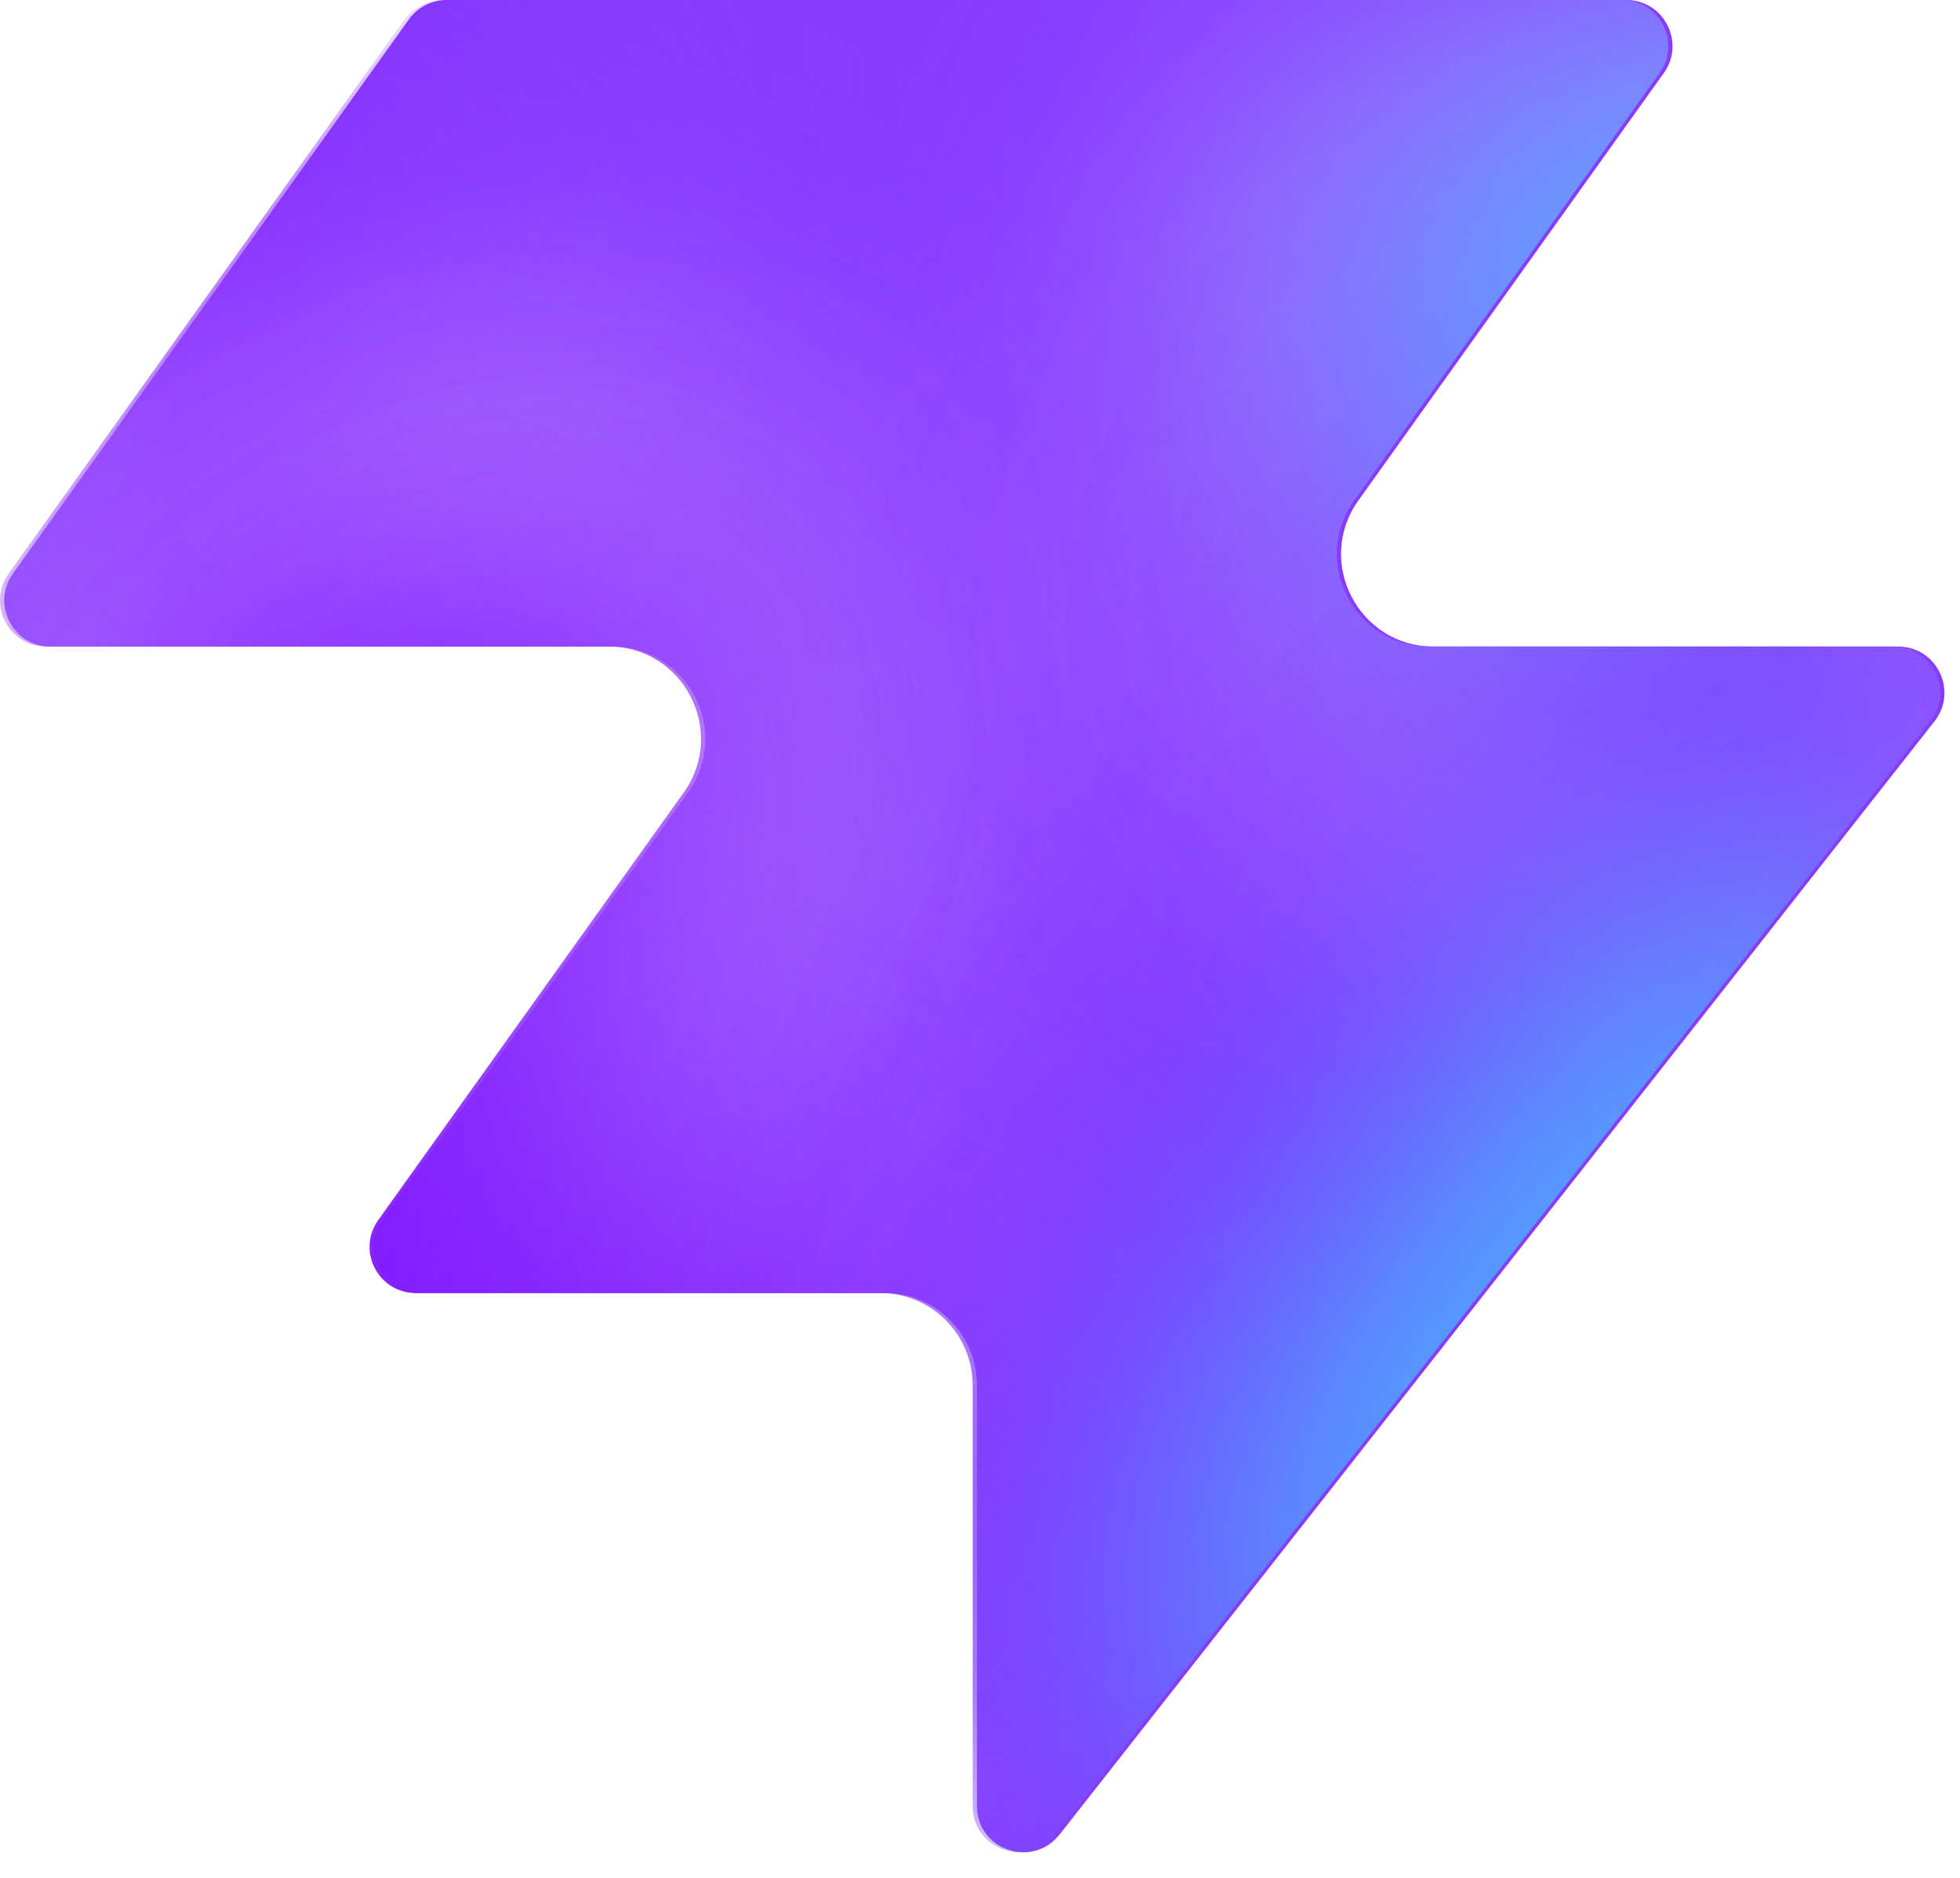
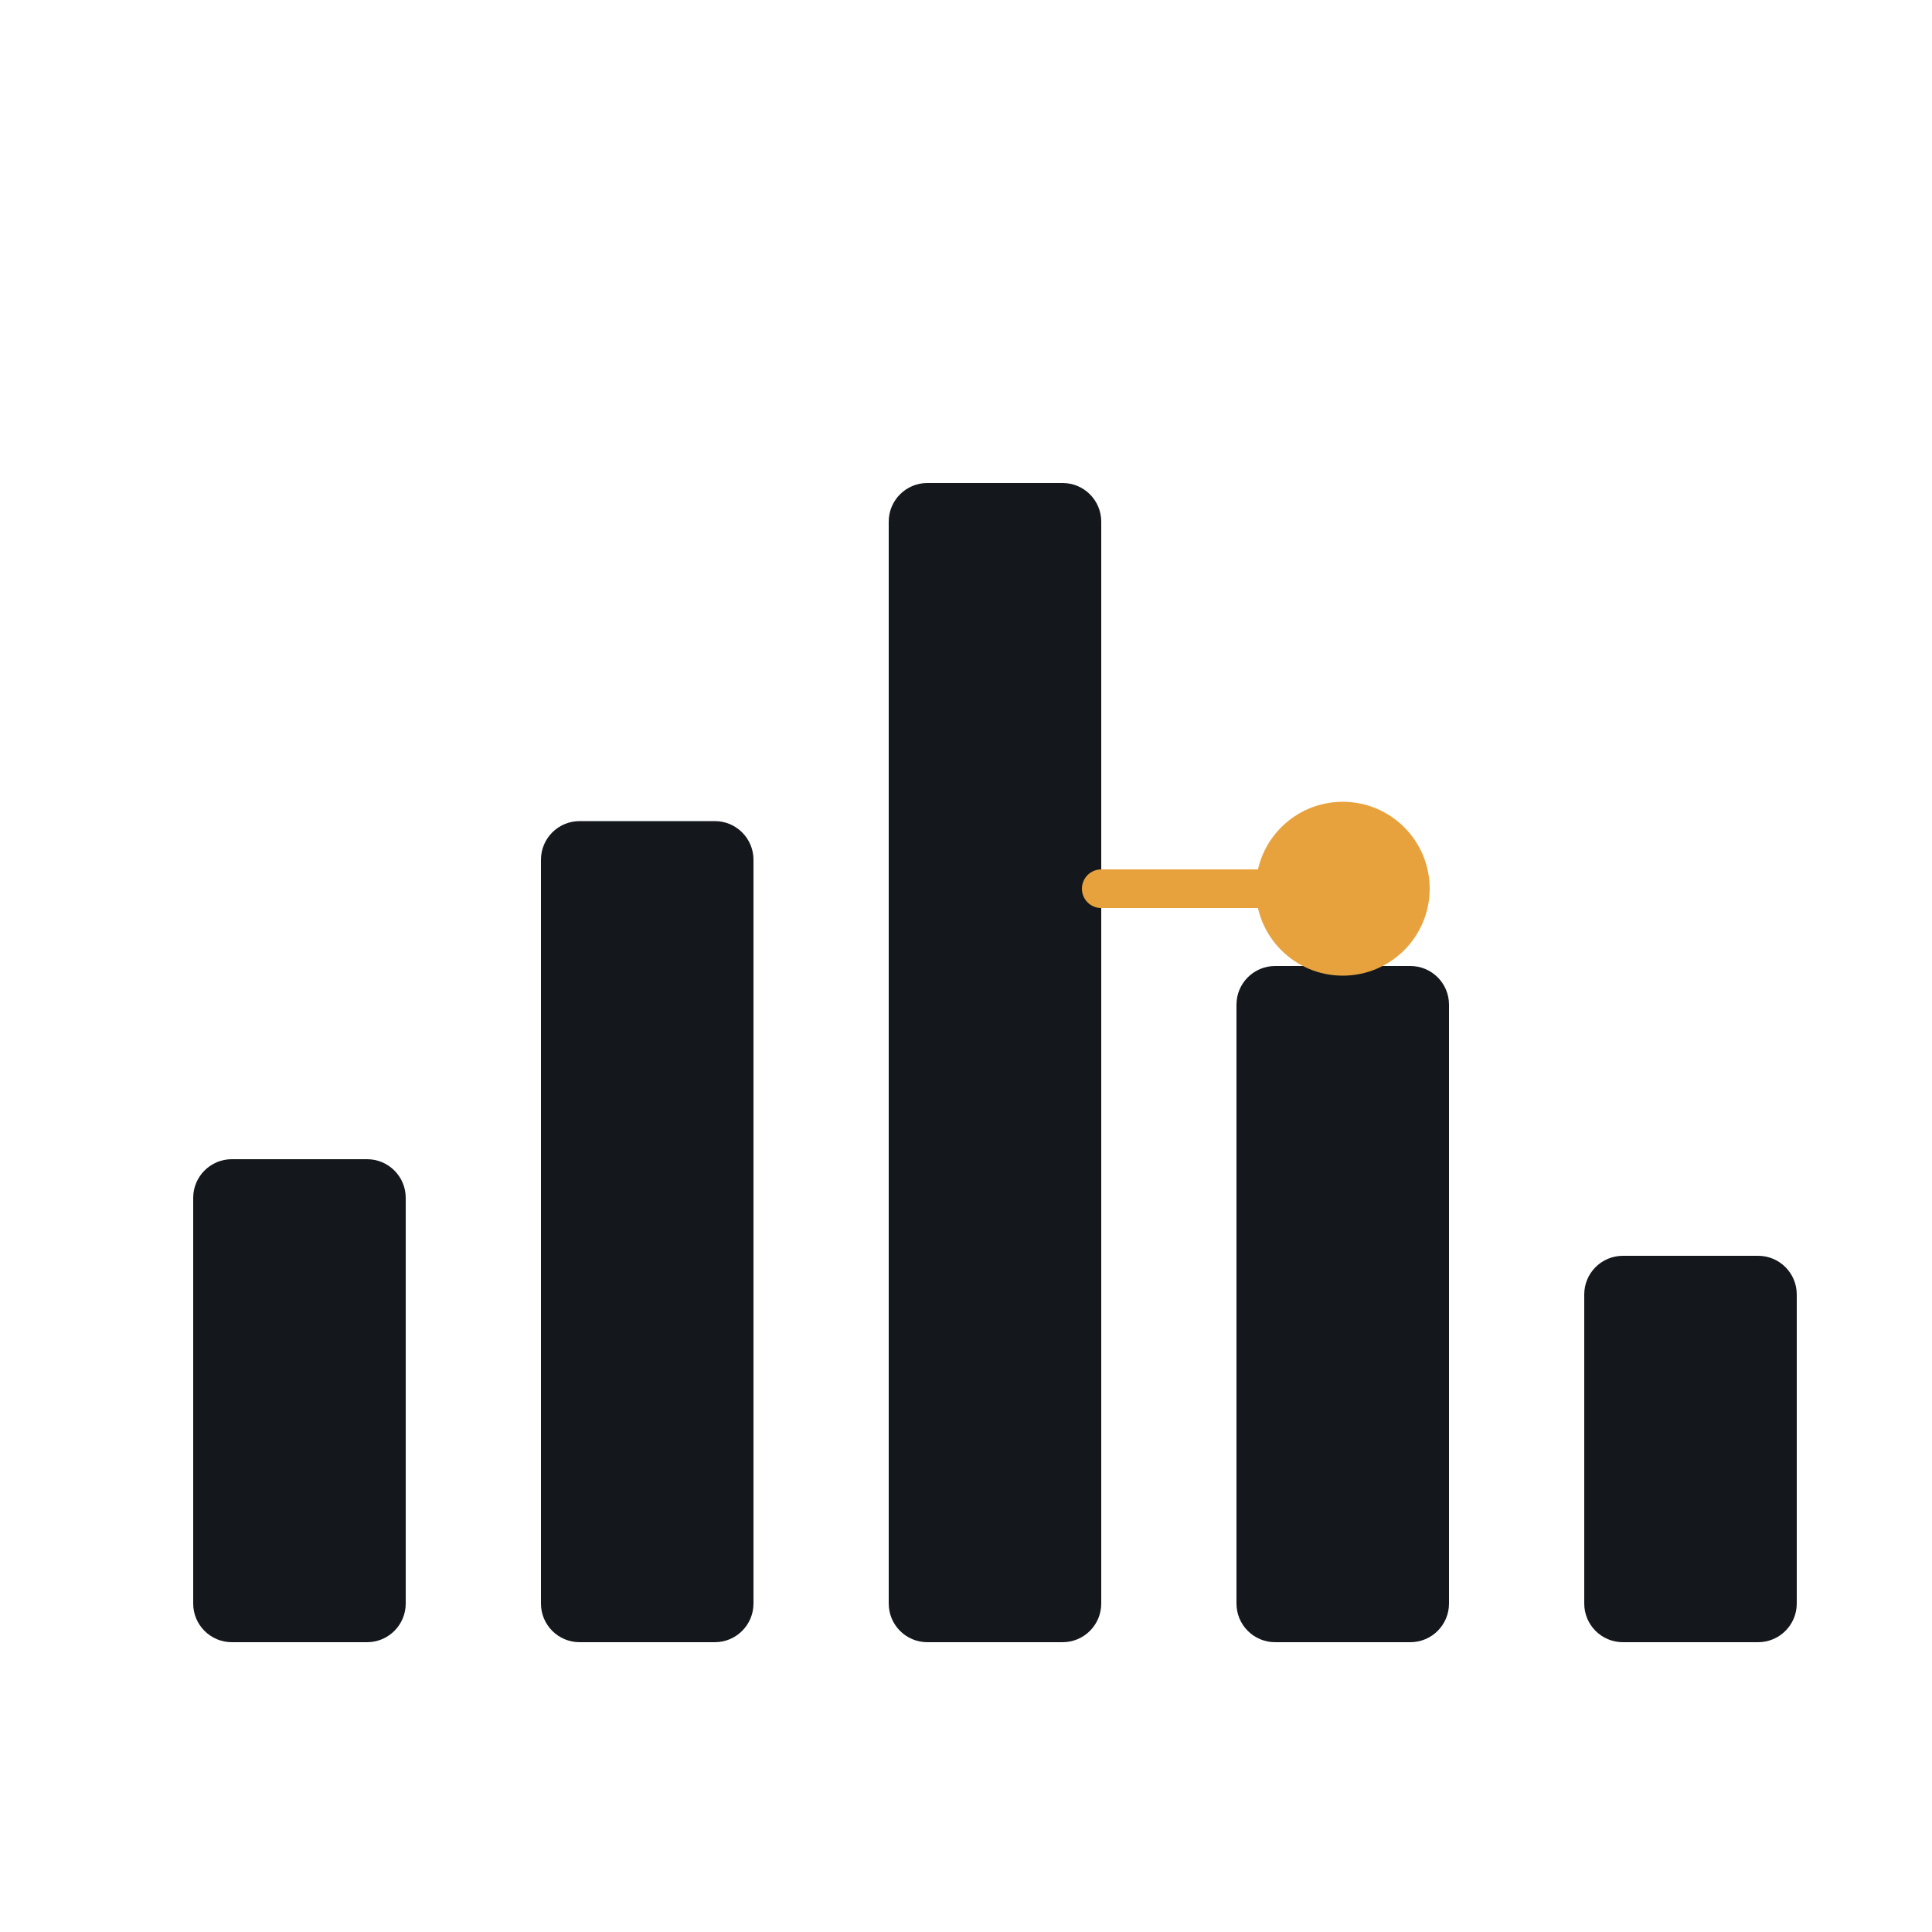
- <svg xmlns="http://www.w3.org/2000/svg" width="48" height="46" fill="none" viewBox="0 0 48 46">
-   <path fill="#863bff" d="M25.946 44.938c-.664.845-2.021.375-2.021-.698V33.937a2.26 2.26 0 0 0-2.262-2.262H10.287c-.92 0-1.456-1.04-.92-1.788l7.48-10.471c1.07-1.497 0-3.578-1.842-3.578H1.237c-.92 0-1.456-1.04-.92-1.788L10.013.474c.214-.297.556-.474.92-.474h28.894c.92 0 1.456 1.04.92 1.788l-7.48 10.471c-1.07 1.498 0 3.579 1.842 3.579h11.377c.943 0 1.473 1.088.89 1.83L25.947 44.94z" style="fill:#863bff;fill:color(display-p3 .525 .23 1);fill-opacity:1" />
-   <mask id="a" width="48" height="46" x="0" y="0" maskUnits="userSpaceOnUse" style="mask-type:alpha">
-     <path fill="#000" d="M25.842 44.938c-.664.844-2.021.375-2.021-.698V33.937a2.26 2.26 0 0 0-2.262-2.262H10.183c-.92 0-1.456-1.04-.92-1.788l7.48-10.471c1.07-1.498 0-3.579-1.842-3.579H1.133c-.92 0-1.456-1.04-.92-1.787L9.91.473c.214-.297.556-.474.92-.474h28.894c.92 0 1.456 1.04.92 1.788l-7.48 10.471c-1.07 1.498 0 3.578 1.842 3.578h11.377c.943 0 1.473 1.088.89 1.832L25.843 44.94z" style="fill:#000;fill-opacity:1" />
-   </mask>
-   <g mask="url(#a)">
-     <g filter="url(#b)">
-       <ellipse cx="5.508" cy="14.704" fill="#ede6ff" rx="5.508" ry="14.704" style="fill:#ede6ff;fill:color(display-p3 .927 .903 1);fill-opacity:1" transform="matrix(.00324 1 1 -.00324 -4.47 31.516)" />
-     </g>
-     <g filter="url(#c)">
-       <ellipse cx="10.399" cy="29.851" fill="#ede6ff" rx="10.399" ry="29.851" style="fill:#ede6ff;fill:color(display-p3 .927 .903 1);fill-opacity:1" transform="matrix(.00324 1 1 -.00324 -39.328 7.883)" />
-     </g>
-     <g filter="url(#d)">
-       <ellipse cx="5.508" cy="30.487" fill="#7e14ff" rx="5.508" ry="30.487" style="fill:#7e14ff;fill:color(display-p3 .492 .077 1);fill-opacity:1" transform="rotate(89.814 -25.913 -14.639)scale(1 -1)" />
-     </g>
-     <g filter="url(#e)">
-       <ellipse cx="5.508" cy="30.599" fill="#7e14ff" rx="5.508" ry="30.599" style="fill:#7e14ff;fill:color(display-p3 .492 .077 1);fill-opacity:1" transform="rotate(89.814 -32.644 -3.334)scale(1 -1)" />
-     </g>
-     <g filter="url(#f)">
-       <ellipse cx="5.508" cy="30.599" fill="#7e14ff" rx="5.508" ry="30.599" style="fill:#7e14ff;fill:color(display-p3 .492 .077 1);fill-opacity:1" transform="matrix(.00324 1 1 -.00324 -34.34 30.47)" />
-     </g>
-     <g filter="url(#g)">
-       <ellipse cx="14.072" cy="22.078" fill="#ede6ff" rx="14.072" ry="22.078" style="fill:#ede6ff;fill:color(display-p3 .927 .903 1);fill-opacity:1" transform="rotate(93.35 24.506 48.493)scale(-1 1)" />
-     </g>
-     <g filter="url(#h)">
-       <ellipse cx="3.47" cy="21.501" fill="#7e14ff" rx="3.47" ry="21.501" style="fill:#7e14ff;fill:color(display-p3 .492 .077 1);fill-opacity:1" transform="rotate(89.009 28.708 47.59)scale(-1 1)" />
-     </g>
-     <g filter="url(#i)">
-       <ellipse cx="3.47" cy="21.501" fill="#7e14ff" rx="3.47" ry="21.501" style="fill:#7e14ff;fill:color(display-p3 .492 .077 1);fill-opacity:1" transform="rotate(89.009 28.708 47.59)scale(-1 1)" />
-     </g>
-     <g filter="url(#j)">
-       <ellipse cx=".387" cy="8.972" fill="#7e14ff" rx="4.407" ry="29.108" style="fill:#7e14ff;fill:color(display-p3 .492 .077 1);fill-opacity:1" transform="rotate(39.51 .387 8.972)" />
-     </g>
-     <g filter="url(#k)">
-       <ellipse cx="47.523" cy="-6.092" fill="#7e14ff" rx="4.407" ry="29.108" style="fill:#7e14ff;fill:color(display-p3 .492 .077 1);fill-opacity:1" transform="rotate(37.892 47.523 -6.092)" />
-     </g>
-     <g filter="url(#l)">
-       <ellipse cx="41.412" cy="6.333" fill="#47bfff" rx="5.971" ry="9.665" style="fill:#47bfff;fill:color(display-p3 .28 .748 1);fill-opacity:1" transform="rotate(37.892 41.412 6.333)" />
-     </g>
-     <g filter="url(#m)">
-       <ellipse cx="-1.879" cy="38.332" fill="#7e14ff" rx="4.407" ry="29.108" style="fill:#7e14ff;fill:color(display-p3 .492 .077 1);fill-opacity:1" transform="rotate(37.892 -1.88 38.332)" />
-     </g>
-     <g filter="url(#n)">
-       <ellipse cx="-1.879" cy="38.332" fill="#7e14ff" rx="4.407" ry="29.108" style="fill:#7e14ff;fill:color(display-p3 .492 .077 1);fill-opacity:1" transform="rotate(37.892 -1.88 38.332)" />
-     </g>
-     <g filter="url(#o)">
-       <ellipse cx="35.651" cy="29.907" fill="#7e14ff" rx="4.407" ry="29.108" style="fill:#7e14ff;fill:color(display-p3 .492 .077 1);fill-opacity:1" transform="rotate(37.892 35.651 29.907)" />
-     </g>
-     <g filter="url(#p)">
-       <ellipse cx="38.418" cy="32.4" fill="#47bfff" rx="5.971" ry="15.297" style="fill:#47bfff;fill:color(display-p3 .28 .748 1);fill-opacity:1" transform="rotate(37.892 38.418 32.4)" />
-     </g>
-   </g>
-   <defs>
-     <filter id="b" width="60.045" height="41.654" x="-19.77" y="16.149" color-interpolation-filters="sRGB" filterUnits="userSpaceOnUse">
-       <feFlood flood-opacity="0" result="BackgroundImageFix" />
-       <feBlend in="SourceGraphic" in2="BackgroundImageFix" result="shape" />
-       <feGaussianBlur result="effect1_foregroundBlur_2002_17158" stdDeviation="7.659" />
-     </filter>
-     <filter id="c" width="90.34" height="51.437" x="-54.613" y="-7.533" color-interpolation-filters="sRGB" filterUnits="userSpaceOnUse">
-       <feFlood flood-opacity="0" result="BackgroundImageFix" />
-       <feBlend in="SourceGraphic" in2="BackgroundImageFix" result="shape" />
-       <feGaussianBlur result="effect1_foregroundBlur_2002_17158" stdDeviation="7.659" />
-     </filter>
-     <filter id="d" width="79.355" height="29.4" x="-49.64" y="2.03" color-interpolation-filters="sRGB" filterUnits="userSpaceOnUse">
-       <feFlood flood-opacity="0" result="BackgroundImageFix" />
-       <feBlend in="SourceGraphic" in2="BackgroundImageFix" result="shape" />
-       <feGaussianBlur result="effect1_foregroundBlur_2002_17158" stdDeviation="4.596" />
-     </filter>
-     <filter id="e" width="79.579" height="29.4" x="-45.045" y="20.029" color-interpolation-filters="sRGB" filterUnits="userSpaceOnUse">
-       <feFlood flood-opacity="0" result="BackgroundImageFix" />
-       <feBlend in="SourceGraphic" in2="BackgroundImageFix" result="shape" />
-       <feGaussianBlur result="effect1_foregroundBlur_2002_17158" stdDeviation="4.596" />
-     </filter>
-     <filter id="f" width="79.579" height="29.4" x="-43.513" y="21.178" color-interpolation-filters="sRGB" filterUnits="userSpaceOnUse">
-       <feFlood flood-opacity="0" result="BackgroundImageFix" />
-       <feBlend in="SourceGraphic" in2="BackgroundImageFix" result="shape" />
-       <feGaussianBlur result="effect1_foregroundBlur_2002_17158" stdDeviation="4.596" />
-     </filter>
-     <filter id="g" width="74.749" height="58.852" x="15.756" y="-17.901" color-interpolation-filters="sRGB" filterUnits="userSpaceOnUse">
-       <feFlood flood-opacity="0" result="BackgroundImageFix" />
-       <feBlend in="SourceGraphic" in2="BackgroundImageFix" result="shape" />
-       <feGaussianBlur result="effect1_foregroundBlur_2002_17158" stdDeviation="7.659" />
-     </filter>
-     <filter id="h" width="61.377" height="25.362" x="23.548" y="2.284" color-interpolation-filters="sRGB" filterUnits="userSpaceOnUse">
-       <feFlood flood-opacity="0" result="BackgroundImageFix" />
-       <feBlend in="SourceGraphic" in2="BackgroundImageFix" result="shape" />
-       <feGaussianBlur result="effect1_foregroundBlur_2002_17158" stdDeviation="4.596" />
-     </filter>
-     <filter id="i" width="61.377" height="25.362" x="23.548" y="2.284" color-interpolation-filters="sRGB" filterUnits="userSpaceOnUse">
-       <feFlood flood-opacity="0" result="BackgroundImageFix" />
-       <feBlend in="SourceGraphic" in2="BackgroundImageFix" result="shape" />
-       <feGaussianBlur result="effect1_foregroundBlur_2002_17158" stdDeviation="4.596" />
-     </filter>
-     <filter id="j" width="56.045" height="63.649" x="-27.636" y="-22.853" color-interpolation-filters="sRGB" filterUnits="userSpaceOnUse">
-       <feFlood flood-opacity="0" result="BackgroundImageFix" />
-       <feBlend in="SourceGraphic" in2="BackgroundImageFix" result="shape" />
-       <feGaussianBlur result="effect1_foregroundBlur_2002_17158" stdDeviation="4.596" />
-     </filter>
-     <filter id="k" width="54.814" height="64.646" x="20.116" y="-38.415" color-interpolation-filters="sRGB" filterUnits="userSpaceOnUse">
-       <feFlood flood-opacity="0" result="BackgroundImageFix" />
-       <feBlend in="SourceGraphic" in2="BackgroundImageFix" result="shape" />
-       <feGaussianBlur result="effect1_foregroundBlur_2002_17158" stdDeviation="4.596" />
-     </filter>
-     <filter id="l" width="33.541" height="35.313" x="24.641" y="-11.323" color-interpolation-filters="sRGB" filterUnits="userSpaceOnUse">
-       <feFlood flood-opacity="0" result="BackgroundImageFix" />
-       <feBlend in="SourceGraphic" in2="BackgroundImageFix" result="shape" />
-       <feGaussianBlur result="effect1_foregroundBlur_2002_17158" stdDeviation="4.596" />
-     </filter>
-     <filter id="m" width="54.814" height="64.646" x="-29.286" y="6.009" color-interpolation-filters="sRGB" filterUnits="userSpaceOnUse">
-       <feFlood flood-opacity="0" result="BackgroundImageFix" />
-       <feBlend in="SourceGraphic" in2="BackgroundImageFix" result="shape" />
-       <feGaussianBlur result="effect1_foregroundBlur_2002_17158" stdDeviation="4.596" />
-     </filter>
-     <filter id="n" width="54.814" height="64.646" x="-29.286" y="6.009" color-interpolation-filters="sRGB" filterUnits="userSpaceOnUse">
-       <feFlood flood-opacity="0" result="BackgroundImageFix" />
-       <feBlend in="SourceGraphic" in2="BackgroundImageFix" result="shape" />
-       <feGaussianBlur result="effect1_foregroundBlur_2002_17158" stdDeviation="4.596" />
-     </filter>
-     <filter id="o" width="54.814" height="64.646" x="8.244" y="-2.416" color-interpolation-filters="sRGB" filterUnits="userSpaceOnUse">
-       <feFlood flood-opacity="0" result="BackgroundImageFix" />
-       <feBlend in="SourceGraphic" in2="BackgroundImageFix" result="shape" />
-       <feGaussianBlur result="effect1_foregroundBlur_2002_17158" stdDeviation="4.596" />
-     </filter>
-     <filter id="p" width="39.409" height="43.623" x="18.713" y="10.588" color-interpolation-filters="sRGB" filterUnits="userSpaceOnUse">
-       <feFlood flood-opacity="0" result="BackgroundImageFix" />
-       <feBlend in="SourceGraphic" in2="BackgroundImageFix" result="shape" />
-       <feGaussianBlur result="effect1_foregroundBlur_2002_17158" stdDeviation="4.596" />
-     </filter>
-   </defs>
+ <svg xmlns="http://www.w3.org/2000/svg" width="200" height="200" viewBox="0 0 200 200" fill="none">
+   <rect x="20" y="120" width="22" height="50" rx="4" fill="#14181C" />
+   <rect x="56" y="85" width="22" height="85" rx="4" fill="#14181C" />
+   <rect x="92" y="50" width="22" height="120" rx="4" fill="#14181C" />
+   <rect x="128" y="100" width="22" height="70" rx="4" fill="#14181C" />
+   <rect x="164" y="130" width="22" height="40" rx="4" fill="#14181C" />
+   <line x1="114" y1="92" x2="134" y2="92" stroke="#E8A23D" stroke-width="4" stroke-linecap="round" />
+   <circle cx="139" cy="92" r="9" fill="#E8A23D" />
</svg>
